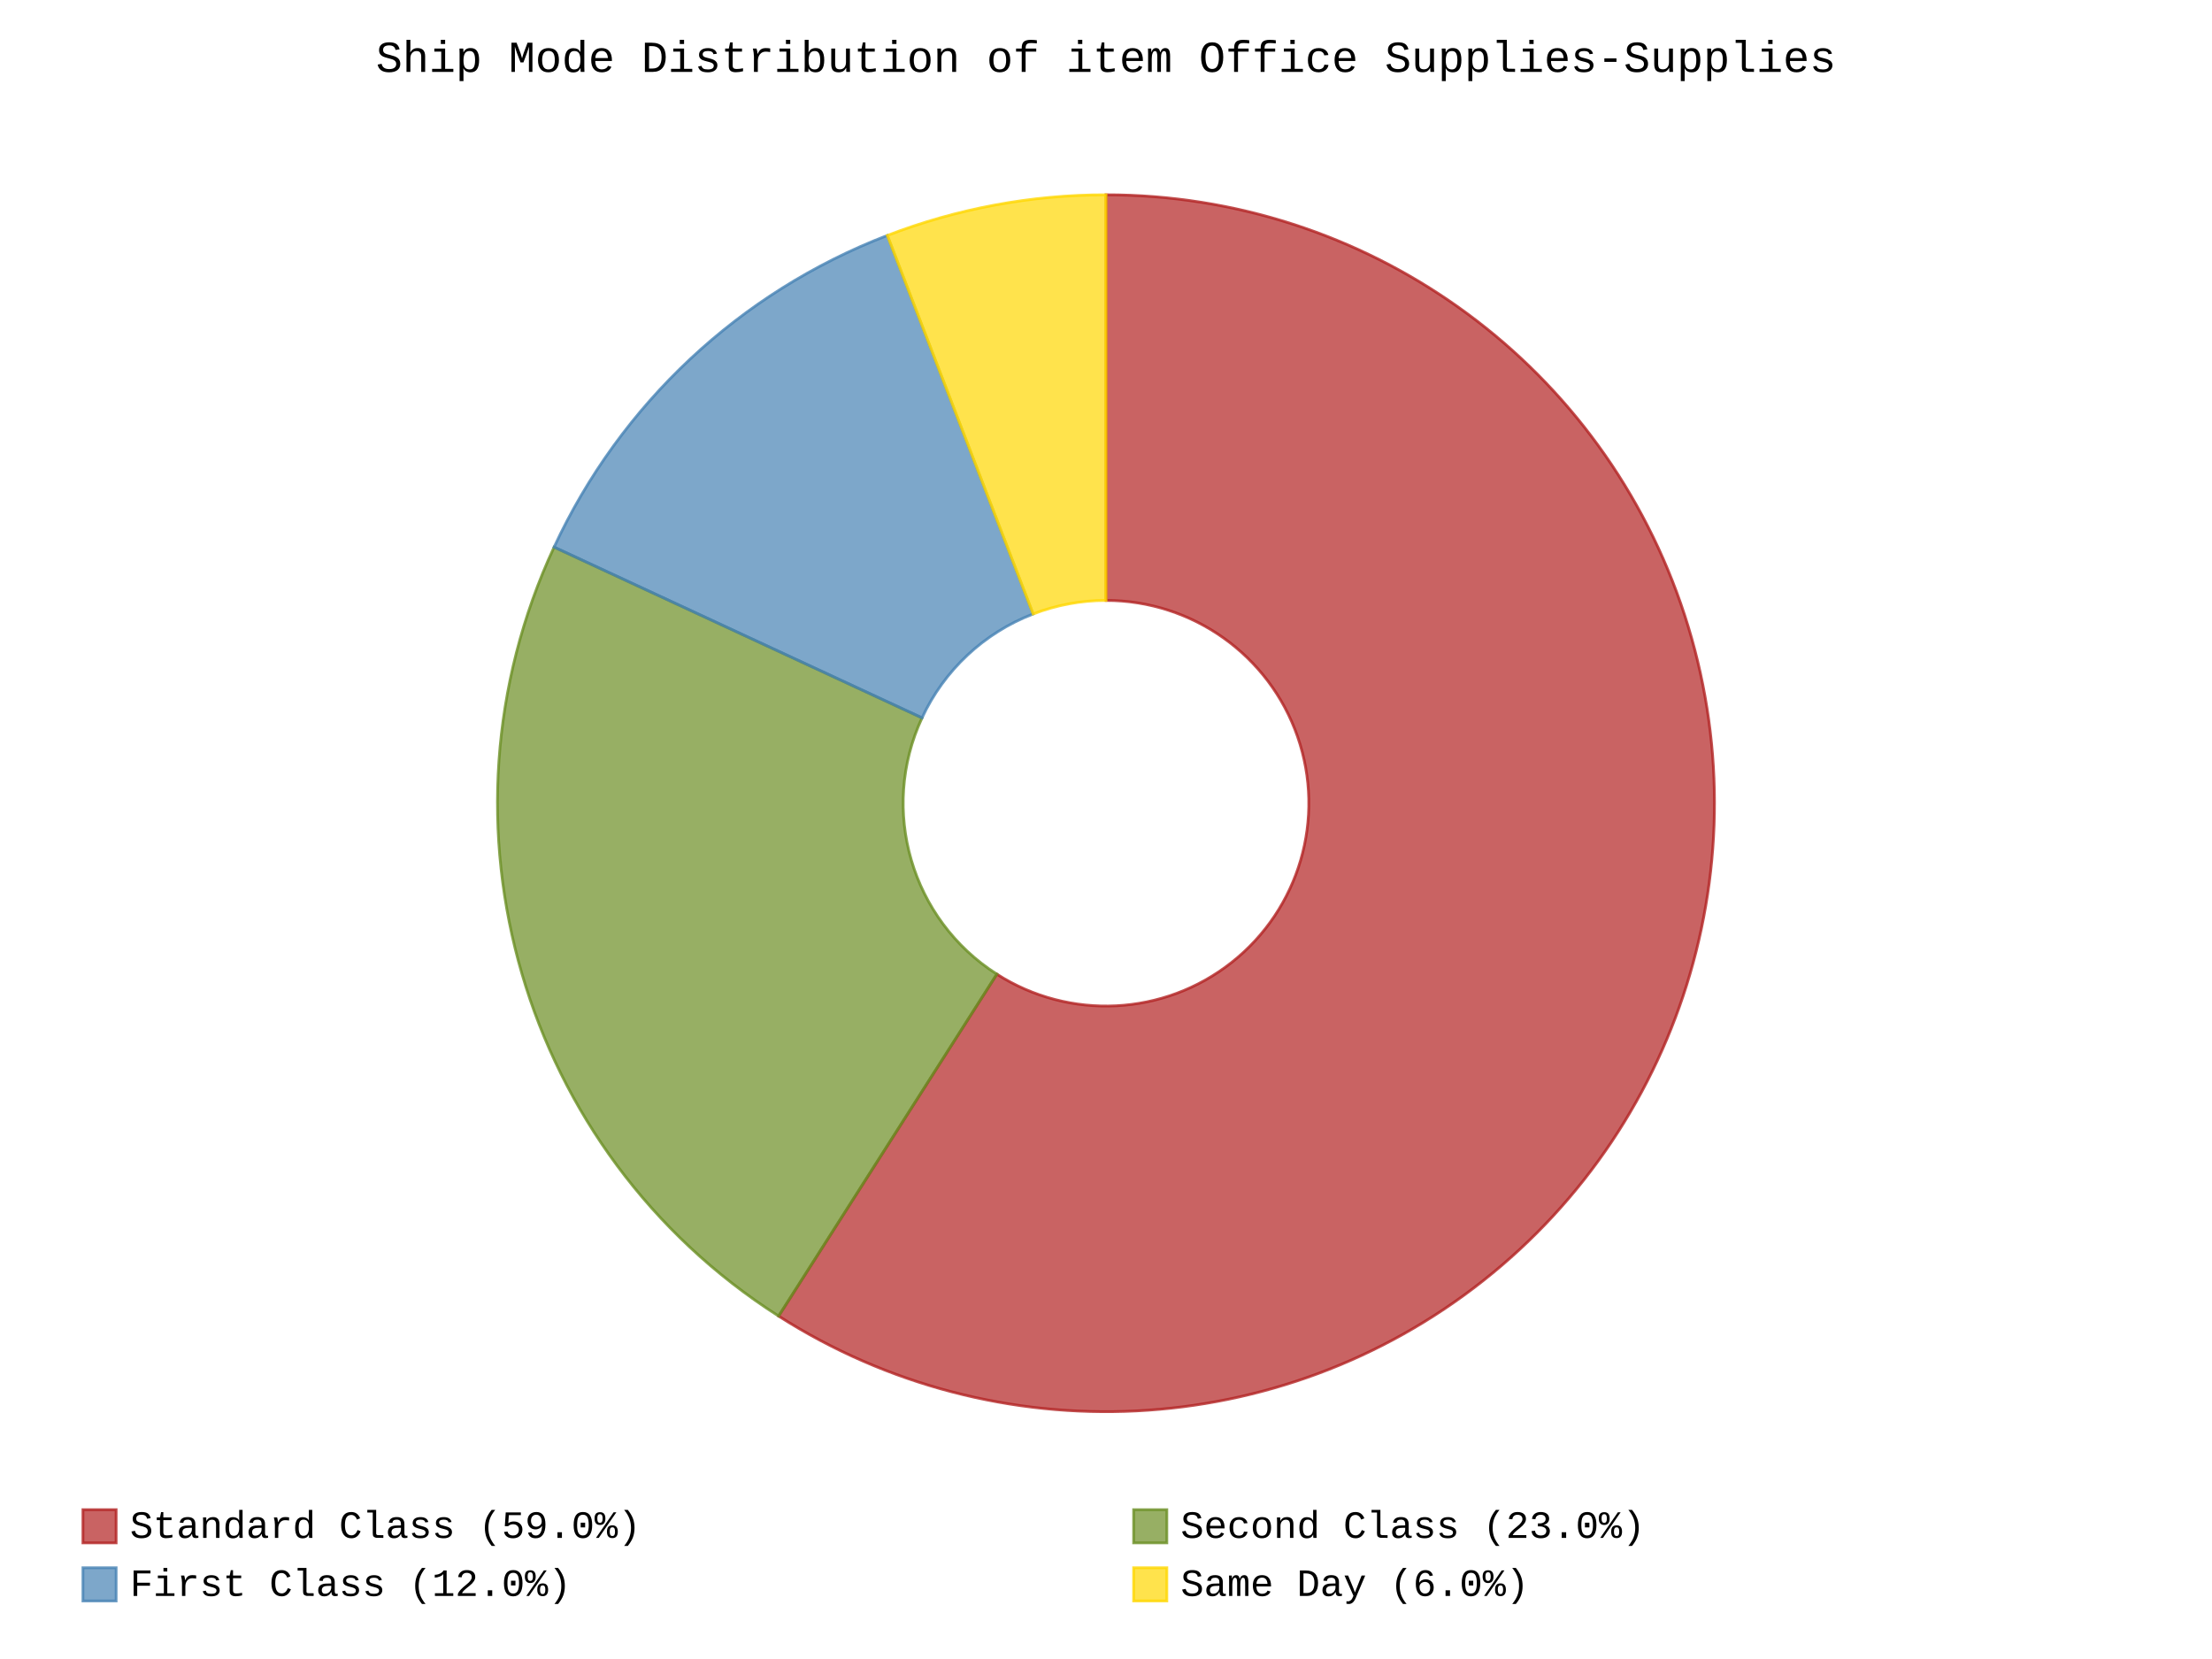
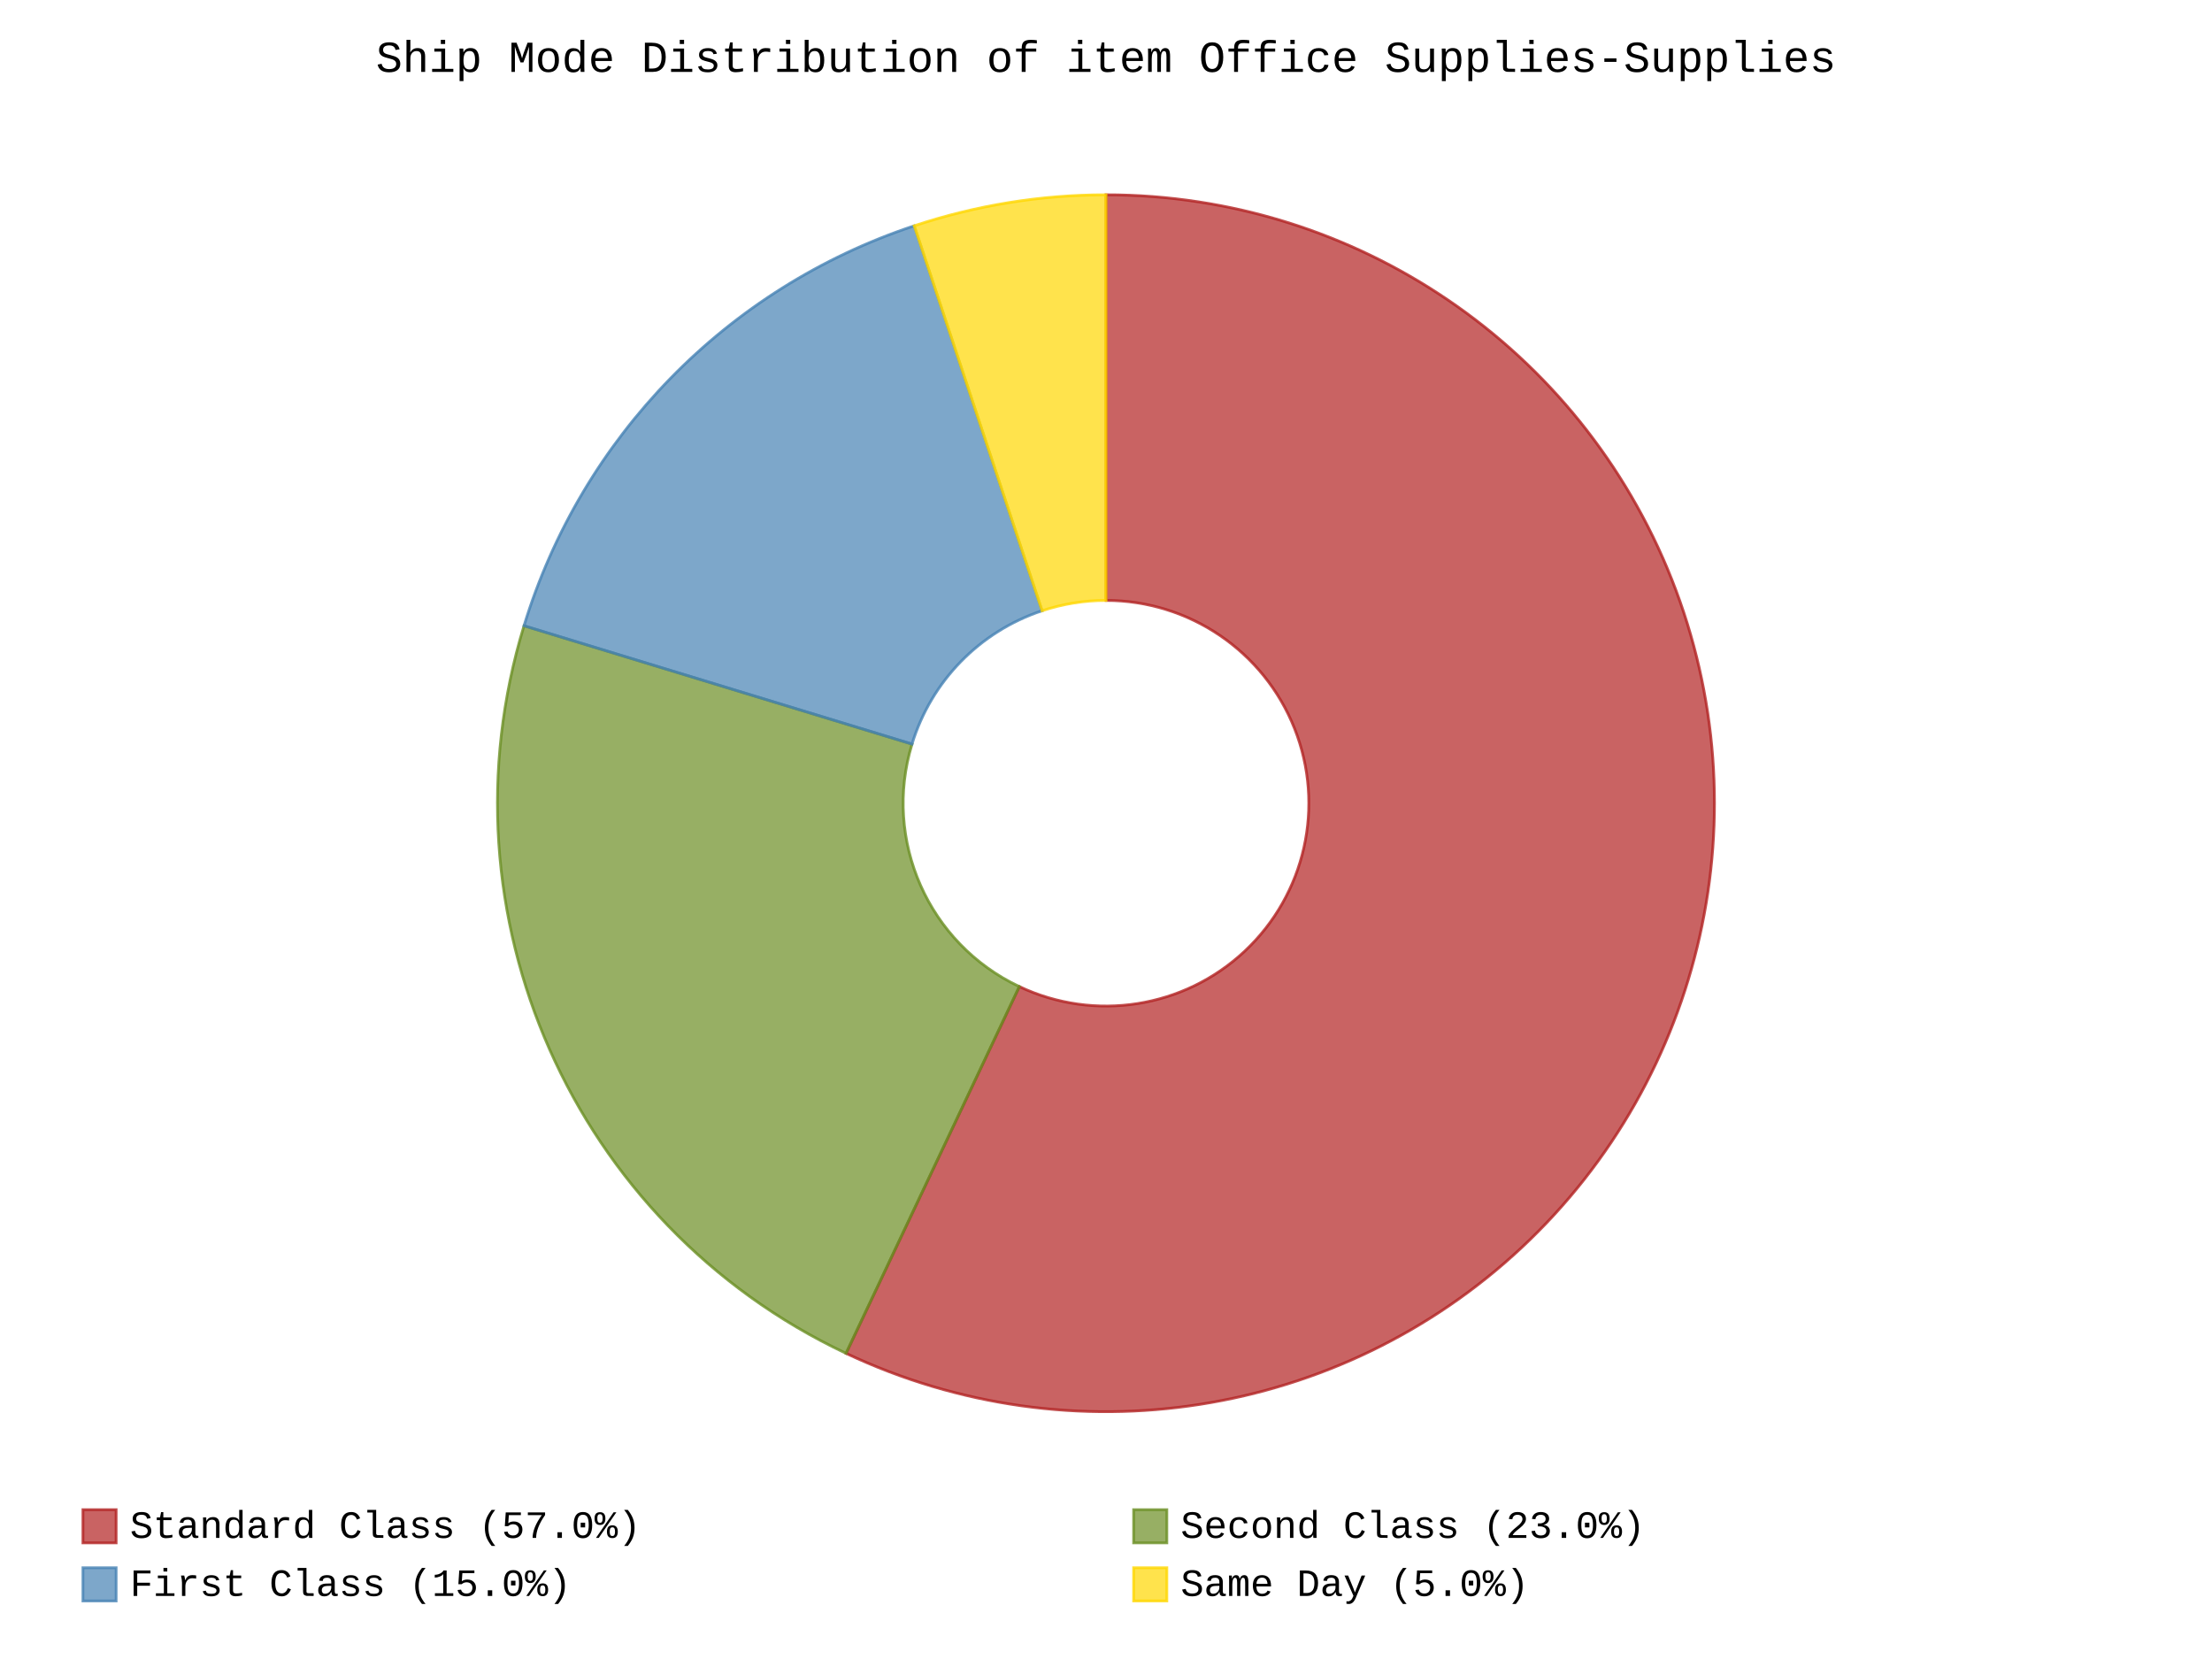
- <svg xmlns="http://www.w3.org/2000/svg" id="chart-89e34426-2582-4db2-9f0b-0e6c48fab9e4" class="pygal-chart" viewBox="0 0 800 600">
+ <svg xmlns="http://www.w3.org/2000/svg" id="chart-2b37fb69-e3a7-4a98-87b0-1164d695f2a4" class="pygal-chart" viewBox="0 0 800 600">
  <defs>
-     <style type="text/css">#chart-89e34426-2582-4db2-9f0b-0e6c48fab9e4{-webkit-user-select:none;-webkit-font-smoothing:antialiased;font-family:Consolas,"Liberation Mono",Menlo,Courier,monospace}#chart-89e34426-2582-4db2-9f0b-0e6c48fab9e4 .title{font-family:Consolas,"Liberation Mono",Menlo,Courier,monospace;font-size:16px}#chart-89e34426-2582-4db2-9f0b-0e6c48fab9e4 .legends .legend text{font-family:Consolas,"Liberation Mono",Menlo,Courier,monospace;font-size:14px}#chart-89e34426-2582-4db2-9f0b-0e6c48fab9e4 .axis text{font-family:Consolas,"Liberation Mono",Menlo,Courier,monospace;font-size:10px}#chart-89e34426-2582-4db2-9f0b-0e6c48fab9e4 .axis text.major{font-family:Consolas,"Liberation Mono",Menlo,Courier,monospace;font-size:10px}#chart-89e34426-2582-4db2-9f0b-0e6c48fab9e4 .text-overlay text.value{font-family:Consolas,"Liberation Mono",Menlo,Courier,monospace;font-size:16px}#chart-89e34426-2582-4db2-9f0b-0e6c48fab9e4 .text-overlay text.label{font-family:Consolas,"Liberation Mono",Menlo,Courier,monospace;font-size:10px}#chart-89e34426-2582-4db2-9f0b-0e6c48fab9e4 .tooltip{font-family:Consolas,"Liberation Mono",Menlo,Courier,monospace;font-size:14px}#chart-89e34426-2582-4db2-9f0b-0e6c48fab9e4 text.no_data{font-family:Consolas,"Liberation Mono",Menlo,Courier,monospace;font-size:64px}
- #chart-89e34426-2582-4db2-9f0b-0e6c48fab9e4{background-color:white}#chart-89e34426-2582-4db2-9f0b-0e6c48fab9e4 path,#chart-89e34426-2582-4db2-9f0b-0e6c48fab9e4 line,#chart-89e34426-2582-4db2-9f0b-0e6c48fab9e4 rect,#chart-89e34426-2582-4db2-9f0b-0e6c48fab9e4 circle{-webkit-transition:150ms;-moz-transition:150ms;transition:150ms}#chart-89e34426-2582-4db2-9f0b-0e6c48fab9e4 .graph &gt; .background{fill:white}#chart-89e34426-2582-4db2-9f0b-0e6c48fab9e4 .plot &gt; .background{fill:white}#chart-89e34426-2582-4db2-9f0b-0e6c48fab9e4 .graph{fill:black}#chart-89e34426-2582-4db2-9f0b-0e6c48fab9e4 text.no_data{fill:black}#chart-89e34426-2582-4db2-9f0b-0e6c48fab9e4 .title{fill:black}#chart-89e34426-2582-4db2-9f0b-0e6c48fab9e4 .legends .legend text{fill:black}#chart-89e34426-2582-4db2-9f0b-0e6c48fab9e4 .legends .legend:hover text{fill:black}#chart-89e34426-2582-4db2-9f0b-0e6c48fab9e4 .axis .line{stroke:black}#chart-89e34426-2582-4db2-9f0b-0e6c48fab9e4 .axis .guide.line{stroke:#333333}#chart-89e34426-2582-4db2-9f0b-0e6c48fab9e4 .axis .major.line{stroke:black}#chart-89e34426-2582-4db2-9f0b-0e6c48fab9e4 .axis text.major{fill:black}#chart-89e34426-2582-4db2-9f0b-0e6c48fab9e4 .axis.y .guides:hover .guide.line,#chart-89e34426-2582-4db2-9f0b-0e6c48fab9e4 .line-graph .axis.x .guides:hover .guide.line,#chart-89e34426-2582-4db2-9f0b-0e6c48fab9e4 .stackedline-graph .axis.x .guides:hover .guide.line,#chart-89e34426-2582-4db2-9f0b-0e6c48fab9e4 .xy-graph .axis.x .guides:hover .guide.line{stroke:black}#chart-89e34426-2582-4db2-9f0b-0e6c48fab9e4 .axis .guides:hover text{fill:black}#chart-89e34426-2582-4db2-9f0b-0e6c48fab9e4 .reactive{fill-opacity:.7;stroke-opacity:.8;stroke-width:1}#chart-89e34426-2582-4db2-9f0b-0e6c48fab9e4 .ci{stroke:black}#chart-89e34426-2582-4db2-9f0b-0e6c48fab9e4 .reactive.active,#chart-89e34426-2582-4db2-9f0b-0e6c48fab9e4 .active .reactive{fill-opacity:.8;stroke-opacity:.9;stroke-width:4}#chart-89e34426-2582-4db2-9f0b-0e6c48fab9e4 .ci .reactive.active{stroke-width:1.5}#chart-89e34426-2582-4db2-9f0b-0e6c48fab9e4 .series text{fill:black}#chart-89e34426-2582-4db2-9f0b-0e6c48fab9e4 .tooltip rect{fill:white;stroke:black;-webkit-transition:opacity 150ms;-moz-transition:opacity 150ms;transition:opacity 150ms}#chart-89e34426-2582-4db2-9f0b-0e6c48fab9e4 .tooltip .label{fill:black}#chart-89e34426-2582-4db2-9f0b-0e6c48fab9e4 .tooltip .label{fill:black}#chart-89e34426-2582-4db2-9f0b-0e6c48fab9e4 .tooltip .legend{font-size:.8em;fill:#333333}#chart-89e34426-2582-4db2-9f0b-0e6c48fab9e4 .tooltip .x_label{font-size:.6em;fill:black}#chart-89e34426-2582-4db2-9f0b-0e6c48fab9e4 .tooltip .xlink{font-size:.5em;text-decoration:underline}#chart-89e34426-2582-4db2-9f0b-0e6c48fab9e4 .tooltip .value{font-size:1.5em}#chart-89e34426-2582-4db2-9f0b-0e6c48fab9e4 .bound{font-size:.5em}#chart-89e34426-2582-4db2-9f0b-0e6c48fab9e4 .max-value{font-size:.75em;fill:#333333}#chart-89e34426-2582-4db2-9f0b-0e6c48fab9e4 .map-element{fill:white;stroke:#333333 !important}#chart-89e34426-2582-4db2-9f0b-0e6c48fab9e4 .map-element .reactive{fill-opacity:inherit;stroke-opacity:inherit}#chart-89e34426-2582-4db2-9f0b-0e6c48fab9e4 .color-0,#chart-89e34426-2582-4db2-9f0b-0e6c48fab9e4 .color-0 a:visited{stroke:#B22222;fill:#B22222}#chart-89e34426-2582-4db2-9f0b-0e6c48fab9e4 .color-1,#chart-89e34426-2582-4db2-9f0b-0e6c48fab9e4 .color-1 a:visited{stroke:#6B8E23;fill:#6B8E23}#chart-89e34426-2582-4db2-9f0b-0e6c48fab9e4 .color-2,#chart-89e34426-2582-4db2-9f0b-0e6c48fab9e4 .color-2 a:visited{stroke:#4682B4;fill:#4682B4}#chart-89e34426-2582-4db2-9f0b-0e6c48fab9e4 .color-3,#chart-89e34426-2582-4db2-9f0b-0e6c48fab9e4 .color-3 a:visited{stroke:#FFD700;fill:#FFD700}#chart-89e34426-2582-4db2-9f0b-0e6c48fab9e4 .text-overlay .color-0 text{fill:black}#chart-89e34426-2582-4db2-9f0b-0e6c48fab9e4 .text-overlay .color-1 text{fill:black}#chart-89e34426-2582-4db2-9f0b-0e6c48fab9e4 .text-overlay .color-2 text{fill:black}#chart-89e34426-2582-4db2-9f0b-0e6c48fab9e4 .text-overlay .color-3 text{fill:black}
- #chart-89e34426-2582-4db2-9f0b-0e6c48fab9e4 text.no_data{text-anchor:middle}#chart-89e34426-2582-4db2-9f0b-0e6c48fab9e4 .guide.line{fill:none}#chart-89e34426-2582-4db2-9f0b-0e6c48fab9e4 .centered{text-anchor:middle}#chart-89e34426-2582-4db2-9f0b-0e6c48fab9e4 .title{text-anchor:middle}#chart-89e34426-2582-4db2-9f0b-0e6c48fab9e4 .legends .legend text{fill-opacity:1}#chart-89e34426-2582-4db2-9f0b-0e6c48fab9e4 .axis.x text{text-anchor:middle}#chart-89e34426-2582-4db2-9f0b-0e6c48fab9e4 .axis.x:not(.web) text[transform]{text-anchor:start}#chart-89e34426-2582-4db2-9f0b-0e6c48fab9e4 .axis.x:not(.web) text[transform].backwards{text-anchor:end}#chart-89e34426-2582-4db2-9f0b-0e6c48fab9e4 .axis.y text{text-anchor:end}#chart-89e34426-2582-4db2-9f0b-0e6c48fab9e4 .axis.y text[transform].backwards{text-anchor:start}#chart-89e34426-2582-4db2-9f0b-0e6c48fab9e4 .axis.y2 text{text-anchor:start}#chart-89e34426-2582-4db2-9f0b-0e6c48fab9e4 .axis.y2 text[transform].backwards{text-anchor:end}#chart-89e34426-2582-4db2-9f0b-0e6c48fab9e4 .axis .guide.line{stroke-dasharray:4,4;stroke:black}#chart-89e34426-2582-4db2-9f0b-0e6c48fab9e4 .axis .major.guide.line{stroke-dasharray:6,6;stroke:black}#chart-89e34426-2582-4db2-9f0b-0e6c48fab9e4 .horizontal .axis.y .guide.line,#chart-89e34426-2582-4db2-9f0b-0e6c48fab9e4 .horizontal .axis.y2 .guide.line,#chart-89e34426-2582-4db2-9f0b-0e6c48fab9e4 .vertical .axis.x .guide.line{opacity:0}#chart-89e34426-2582-4db2-9f0b-0e6c48fab9e4 .horizontal .axis.always_show .guide.line,#chart-89e34426-2582-4db2-9f0b-0e6c48fab9e4 .vertical .axis.always_show .guide.line{opacity:1 !important}#chart-89e34426-2582-4db2-9f0b-0e6c48fab9e4 .axis.y .guides:hover .guide.line,#chart-89e34426-2582-4db2-9f0b-0e6c48fab9e4 .axis.y2 .guides:hover .guide.line,#chart-89e34426-2582-4db2-9f0b-0e6c48fab9e4 .axis.x .guides:hover .guide.line{opacity:1}#chart-89e34426-2582-4db2-9f0b-0e6c48fab9e4 .axis .guides:hover text{opacity:1}#chart-89e34426-2582-4db2-9f0b-0e6c48fab9e4 .nofill{fill:none}#chart-89e34426-2582-4db2-9f0b-0e6c48fab9e4 .subtle-fill{fill-opacity:.2}#chart-89e34426-2582-4db2-9f0b-0e6c48fab9e4 .dot{stroke-width:1px;fill-opacity:1;stroke-opacity:1}#chart-89e34426-2582-4db2-9f0b-0e6c48fab9e4 .dot.active{stroke-width:5px}#chart-89e34426-2582-4db2-9f0b-0e6c48fab9e4 .dot.negative{fill:transparent}#chart-89e34426-2582-4db2-9f0b-0e6c48fab9e4 text,#chart-89e34426-2582-4db2-9f0b-0e6c48fab9e4 tspan{stroke:none !important}#chart-89e34426-2582-4db2-9f0b-0e6c48fab9e4 .series text.active{opacity:1}#chart-89e34426-2582-4db2-9f0b-0e6c48fab9e4 .tooltip rect{fill-opacity:.95;stroke-width:.5}#chart-89e34426-2582-4db2-9f0b-0e6c48fab9e4 .tooltip text{fill-opacity:1}#chart-89e34426-2582-4db2-9f0b-0e6c48fab9e4 .showable{visibility:hidden}#chart-89e34426-2582-4db2-9f0b-0e6c48fab9e4 .showable.shown{visibility:visible}#chart-89e34426-2582-4db2-9f0b-0e6c48fab9e4 .gauge-background{fill:rgba(229,229,229,1);stroke:none}#chart-89e34426-2582-4db2-9f0b-0e6c48fab9e4 .bg-lines{stroke:white;stroke-width:2px}</style>
+     <style type="text/css">#chart-2b37fb69-e3a7-4a98-87b0-1164d695f2a4{-webkit-user-select:none;-webkit-font-smoothing:antialiased;font-family:Consolas,"Liberation Mono",Menlo,Courier,monospace}#chart-2b37fb69-e3a7-4a98-87b0-1164d695f2a4 .title{font-family:Consolas,"Liberation Mono",Menlo,Courier,monospace;font-size:16px}#chart-2b37fb69-e3a7-4a98-87b0-1164d695f2a4 .legends .legend text{font-family:Consolas,"Liberation Mono",Menlo,Courier,monospace;font-size:14px}#chart-2b37fb69-e3a7-4a98-87b0-1164d695f2a4 .axis text{font-family:Consolas,"Liberation Mono",Menlo,Courier,monospace;font-size:10px}#chart-2b37fb69-e3a7-4a98-87b0-1164d695f2a4 .axis text.major{font-family:Consolas,"Liberation Mono",Menlo,Courier,monospace;font-size:10px}#chart-2b37fb69-e3a7-4a98-87b0-1164d695f2a4 .text-overlay text.value{font-family:Consolas,"Liberation Mono",Menlo,Courier,monospace;font-size:16px}#chart-2b37fb69-e3a7-4a98-87b0-1164d695f2a4 .text-overlay text.label{font-family:Consolas,"Liberation Mono",Menlo,Courier,monospace;font-size:10px}#chart-2b37fb69-e3a7-4a98-87b0-1164d695f2a4 .tooltip{font-family:Consolas,"Liberation Mono",Menlo,Courier,monospace;font-size:14px}#chart-2b37fb69-e3a7-4a98-87b0-1164d695f2a4 text.no_data{font-family:Consolas,"Liberation Mono",Menlo,Courier,monospace;font-size:64px}
+ #chart-2b37fb69-e3a7-4a98-87b0-1164d695f2a4{background-color:white}#chart-2b37fb69-e3a7-4a98-87b0-1164d695f2a4 path,#chart-2b37fb69-e3a7-4a98-87b0-1164d695f2a4 line,#chart-2b37fb69-e3a7-4a98-87b0-1164d695f2a4 rect,#chart-2b37fb69-e3a7-4a98-87b0-1164d695f2a4 circle{-webkit-transition:150ms;-moz-transition:150ms;transition:150ms}#chart-2b37fb69-e3a7-4a98-87b0-1164d695f2a4 .graph &gt; .background{fill:white}#chart-2b37fb69-e3a7-4a98-87b0-1164d695f2a4 .plot &gt; .background{fill:white}#chart-2b37fb69-e3a7-4a98-87b0-1164d695f2a4 .graph{fill:black}#chart-2b37fb69-e3a7-4a98-87b0-1164d695f2a4 text.no_data{fill:black}#chart-2b37fb69-e3a7-4a98-87b0-1164d695f2a4 .title{fill:black}#chart-2b37fb69-e3a7-4a98-87b0-1164d695f2a4 .legends .legend text{fill:black}#chart-2b37fb69-e3a7-4a98-87b0-1164d695f2a4 .legends .legend:hover text{fill:black}#chart-2b37fb69-e3a7-4a98-87b0-1164d695f2a4 .axis .line{stroke:black}#chart-2b37fb69-e3a7-4a98-87b0-1164d695f2a4 .axis .guide.line{stroke:#333333}#chart-2b37fb69-e3a7-4a98-87b0-1164d695f2a4 .axis .major.line{stroke:black}#chart-2b37fb69-e3a7-4a98-87b0-1164d695f2a4 .axis text.major{fill:black}#chart-2b37fb69-e3a7-4a98-87b0-1164d695f2a4 .axis.y .guides:hover .guide.line,#chart-2b37fb69-e3a7-4a98-87b0-1164d695f2a4 .line-graph .axis.x .guides:hover .guide.line,#chart-2b37fb69-e3a7-4a98-87b0-1164d695f2a4 .stackedline-graph .axis.x .guides:hover .guide.line,#chart-2b37fb69-e3a7-4a98-87b0-1164d695f2a4 .xy-graph .axis.x .guides:hover .guide.line{stroke:black}#chart-2b37fb69-e3a7-4a98-87b0-1164d695f2a4 .axis .guides:hover text{fill:black}#chart-2b37fb69-e3a7-4a98-87b0-1164d695f2a4 .reactive{fill-opacity:.7;stroke-opacity:.8;stroke-width:1}#chart-2b37fb69-e3a7-4a98-87b0-1164d695f2a4 .ci{stroke:black}#chart-2b37fb69-e3a7-4a98-87b0-1164d695f2a4 .reactive.active,#chart-2b37fb69-e3a7-4a98-87b0-1164d695f2a4 .active .reactive{fill-opacity:.8;stroke-opacity:.9;stroke-width:4}#chart-2b37fb69-e3a7-4a98-87b0-1164d695f2a4 .ci .reactive.active{stroke-width:1.5}#chart-2b37fb69-e3a7-4a98-87b0-1164d695f2a4 .series text{fill:black}#chart-2b37fb69-e3a7-4a98-87b0-1164d695f2a4 .tooltip rect{fill:white;stroke:black;-webkit-transition:opacity 150ms;-moz-transition:opacity 150ms;transition:opacity 150ms}#chart-2b37fb69-e3a7-4a98-87b0-1164d695f2a4 .tooltip .label{fill:black}#chart-2b37fb69-e3a7-4a98-87b0-1164d695f2a4 .tooltip .label{fill:black}#chart-2b37fb69-e3a7-4a98-87b0-1164d695f2a4 .tooltip .legend{font-size:.8em;fill:#333333}#chart-2b37fb69-e3a7-4a98-87b0-1164d695f2a4 .tooltip .x_label{font-size:.6em;fill:black}#chart-2b37fb69-e3a7-4a98-87b0-1164d695f2a4 .tooltip .xlink{font-size:.5em;text-decoration:underline}#chart-2b37fb69-e3a7-4a98-87b0-1164d695f2a4 .tooltip .value{font-size:1.5em}#chart-2b37fb69-e3a7-4a98-87b0-1164d695f2a4 .bound{font-size:.5em}#chart-2b37fb69-e3a7-4a98-87b0-1164d695f2a4 .max-value{font-size:.75em;fill:#333333}#chart-2b37fb69-e3a7-4a98-87b0-1164d695f2a4 .map-element{fill:white;stroke:#333333 !important}#chart-2b37fb69-e3a7-4a98-87b0-1164d695f2a4 .map-element .reactive{fill-opacity:inherit;stroke-opacity:inherit}#chart-2b37fb69-e3a7-4a98-87b0-1164d695f2a4 .color-0,#chart-2b37fb69-e3a7-4a98-87b0-1164d695f2a4 .color-0 a:visited{stroke:#B22222;fill:#B22222}#chart-2b37fb69-e3a7-4a98-87b0-1164d695f2a4 .color-1,#chart-2b37fb69-e3a7-4a98-87b0-1164d695f2a4 .color-1 a:visited{stroke:#6B8E23;fill:#6B8E23}#chart-2b37fb69-e3a7-4a98-87b0-1164d695f2a4 .color-2,#chart-2b37fb69-e3a7-4a98-87b0-1164d695f2a4 .color-2 a:visited{stroke:#4682B4;fill:#4682B4}#chart-2b37fb69-e3a7-4a98-87b0-1164d695f2a4 .color-3,#chart-2b37fb69-e3a7-4a98-87b0-1164d695f2a4 .color-3 a:visited{stroke:#FFD700;fill:#FFD700}#chart-2b37fb69-e3a7-4a98-87b0-1164d695f2a4 .text-overlay .color-0 text{fill:black}#chart-2b37fb69-e3a7-4a98-87b0-1164d695f2a4 .text-overlay .color-1 text{fill:black}#chart-2b37fb69-e3a7-4a98-87b0-1164d695f2a4 .text-overlay .color-2 text{fill:black}#chart-2b37fb69-e3a7-4a98-87b0-1164d695f2a4 .text-overlay .color-3 text{fill:black}
+ #chart-2b37fb69-e3a7-4a98-87b0-1164d695f2a4 text.no_data{text-anchor:middle}#chart-2b37fb69-e3a7-4a98-87b0-1164d695f2a4 .guide.line{fill:none}#chart-2b37fb69-e3a7-4a98-87b0-1164d695f2a4 .centered{text-anchor:middle}#chart-2b37fb69-e3a7-4a98-87b0-1164d695f2a4 .title{text-anchor:middle}#chart-2b37fb69-e3a7-4a98-87b0-1164d695f2a4 .legends .legend text{fill-opacity:1}#chart-2b37fb69-e3a7-4a98-87b0-1164d695f2a4 .axis.x text{text-anchor:middle}#chart-2b37fb69-e3a7-4a98-87b0-1164d695f2a4 .axis.x:not(.web) text[transform]{text-anchor:start}#chart-2b37fb69-e3a7-4a98-87b0-1164d695f2a4 .axis.x:not(.web) text[transform].backwards{text-anchor:end}#chart-2b37fb69-e3a7-4a98-87b0-1164d695f2a4 .axis.y text{text-anchor:end}#chart-2b37fb69-e3a7-4a98-87b0-1164d695f2a4 .axis.y text[transform].backwards{text-anchor:start}#chart-2b37fb69-e3a7-4a98-87b0-1164d695f2a4 .axis.y2 text{text-anchor:start}#chart-2b37fb69-e3a7-4a98-87b0-1164d695f2a4 .axis.y2 text[transform].backwards{text-anchor:end}#chart-2b37fb69-e3a7-4a98-87b0-1164d695f2a4 .axis .guide.line{stroke-dasharray:4,4;stroke:black}#chart-2b37fb69-e3a7-4a98-87b0-1164d695f2a4 .axis .major.guide.line{stroke-dasharray:6,6;stroke:black}#chart-2b37fb69-e3a7-4a98-87b0-1164d695f2a4 .horizontal .axis.y .guide.line,#chart-2b37fb69-e3a7-4a98-87b0-1164d695f2a4 .horizontal .axis.y2 .guide.line,#chart-2b37fb69-e3a7-4a98-87b0-1164d695f2a4 .vertical .axis.x .guide.line{opacity:0}#chart-2b37fb69-e3a7-4a98-87b0-1164d695f2a4 .horizontal .axis.always_show .guide.line,#chart-2b37fb69-e3a7-4a98-87b0-1164d695f2a4 .vertical .axis.always_show .guide.line{opacity:1 !important}#chart-2b37fb69-e3a7-4a98-87b0-1164d695f2a4 .axis.y .guides:hover .guide.line,#chart-2b37fb69-e3a7-4a98-87b0-1164d695f2a4 .axis.y2 .guides:hover .guide.line,#chart-2b37fb69-e3a7-4a98-87b0-1164d695f2a4 .axis.x .guides:hover .guide.line{opacity:1}#chart-2b37fb69-e3a7-4a98-87b0-1164d695f2a4 .axis .guides:hover text{opacity:1}#chart-2b37fb69-e3a7-4a98-87b0-1164d695f2a4 .nofill{fill:none}#chart-2b37fb69-e3a7-4a98-87b0-1164d695f2a4 .subtle-fill{fill-opacity:.2}#chart-2b37fb69-e3a7-4a98-87b0-1164d695f2a4 .dot{stroke-width:1px;fill-opacity:1;stroke-opacity:1}#chart-2b37fb69-e3a7-4a98-87b0-1164d695f2a4 .dot.active{stroke-width:5px}#chart-2b37fb69-e3a7-4a98-87b0-1164d695f2a4 .dot.negative{fill:transparent}#chart-2b37fb69-e3a7-4a98-87b0-1164d695f2a4 text,#chart-2b37fb69-e3a7-4a98-87b0-1164d695f2a4 tspan{stroke:none !important}#chart-2b37fb69-e3a7-4a98-87b0-1164d695f2a4 .series text.active{opacity:1}#chart-2b37fb69-e3a7-4a98-87b0-1164d695f2a4 .tooltip rect{fill-opacity:.95;stroke-width:.5}#chart-2b37fb69-e3a7-4a98-87b0-1164d695f2a4 .tooltip text{fill-opacity:1}#chart-2b37fb69-e3a7-4a98-87b0-1164d695f2a4 .showable{visibility:hidden}#chart-2b37fb69-e3a7-4a98-87b0-1164d695f2a4 .showable.shown{visibility:visible}#chart-2b37fb69-e3a7-4a98-87b0-1164d695f2a4 .gauge-background{fill:rgba(229,229,229,1);stroke:none}#chart-2b37fb69-e3a7-4a98-87b0-1164d695f2a4 .bg-lines{stroke:white;stroke-width:2px}</style>
  </defs>
  <g class="graph pie-graph vertical">
    <rect x="0" y="0" width="800" height="600" class="background" />
    <g transform="translate(20, 46)" class="plot">
      <rect x="0" y="0" width="760" height="489.0" class="background" />
      <g class="series serie-0 color-0">
        <g class="slices">
          <g class="slice">
-             <path d="M380 24.45 A220.05 220.05 0 1 1 261.595 429.978 L340.532 306.326 A73.35 73.35 0 1 0 380 171.15 z" class="slice reactive tooltip-trigger" />
+             <path d="M380 24.45 A220.05 220.05 0 1 1 285.984 443.455 L348.661 310.818 A73.35 73.35 0 1 0 380 171.15 z" class="slice reactive tooltip-trigger" />
          </g>
        </g>
      </g>
      <g class="series serie-1 color-1">
        <g class="slices">
          <g class="slice">
-             <path d="M261.595 429.978 A220.05 220.05 0 0 1 180.395 151.873 L313.465 213.624 A73.35 73.35 0 0 0 340.532 306.326 z" class="slice reactive tooltip-trigger" />
+             <path d="M285.984 443.455 A220.05 220.05 0 0 1 169.516 180.323 L309.839 223.108 A73.35 73.35 0 0 0 348.661 310.818 z" class="slice reactive tooltip-trigger" />
          </g>
        </g>
      </g>
      <g class="series serie-2 color-2">
        <g class="slices">
          <g class="slice">
-             <path d="M180.395 151.873 A220.05 220.05 0 0 1 300.912 39.154 L353.637 176.051 A73.35 73.35 0 0 0 313.465 213.624 z" class="slice reactive tooltip-trigger" />
+             <path d="M169.516 180.323 A220.05 220.05 0 0 1 310.635 35.669 L356.878 174.89 A73.35 73.35 0 0 0 309.839 223.108 z" class="slice reactive tooltip-trigger" />
          </g>
        </g>
      </g>
      <g class="series serie-3 color-3">
        <g class="slices">
          <g class="slice">
-             <path d="M300.912 39.154 A220.05 220.05 0 0 1 380 24.45 L380 171.15 A73.35 73.35 0 0 0 353.637 176.051 z" class="slice reactive tooltip-trigger" />
+             <path d="M310.635 35.669 A220.05 220.05 0 0 1 380 24.45 L380 171.15 A73.35 73.35 0 0 0 356.878 174.89 z" class="slice reactive tooltip-trigger" />
          </g>
        </g>
      </g>
    </g>
    <g class="titles">
      <text x="400.0" y="26" class="title plot_title">Ship Mode Distribution of item Office Supplies-Supplies</text>
    </g>
    <g transform="translate(20, 46)" class="plot overlay">
      <g class="series serie-0 color-0" />
      <g class="series serie-1 color-1" />
      <g class="series serie-2 color-2" />
      <g class="series serie-3 color-3" />
    </g>
    <g transform="translate(20, 46)" class="plot text-overlay">
      <g class="series serie-0 color-0" />
      <g class="series serie-1 color-1" />
      <g class="series serie-2 color-2" />
      <g class="series serie-3 color-3" />
    </g>
    <g transform="translate(20, 46)" class="plot tooltip-overlay">
      <g transform="translate(0 0)" style="opacity: 0" class="tooltip">
        <rect rx="0" ry="0" width="0" height="0" class="tooltip-box" />
        <g class="text" />
      </g>
    </g>
    <g transform="translate(30, 545)" class="legends">
      <g id="activate-serie-0" class="legend reactive activate-serie">
        <rect x="0.0" y="1.0" width="12" height="12" class="color-0 reactive" />
-         <text x="17.0" y="11.2">Standard Class (59.0%)</text>
+         <text x="17.0" y="11.2">Standard Class (57.0%)</text>
      </g>
      <g id="activate-serie-1" class="legend reactive activate-serie">
        <rect x="380.0" y="1.0" width="12" height="12" class="color-1 reactive" />
        <text x="397.0" y="11.2">Second Class (23.0%)</text>
      </g>
      <g id="activate-serie-2" class="legend reactive activate-serie">
        <rect x="0.0" y="22.0" width="12" height="12" class="color-2 reactive" />
-         <text x="17.0" y="32.2">First Class (12.0%)</text>
+         <text x="17.0" y="32.2">First Class (15.0%)</text>
      </g>
      <g id="activate-serie-3" class="legend reactive activate-serie">
        <rect x="380.0" y="22.0" width="12" height="12" class="color-3 reactive" />
-         <text x="397.0" y="32.2">Same Day (6.0%)</text>
+         <text x="397.0" y="32.2">Same Day (5.0%)</text>
      </g>
    </g>
  </g>
</svg>
